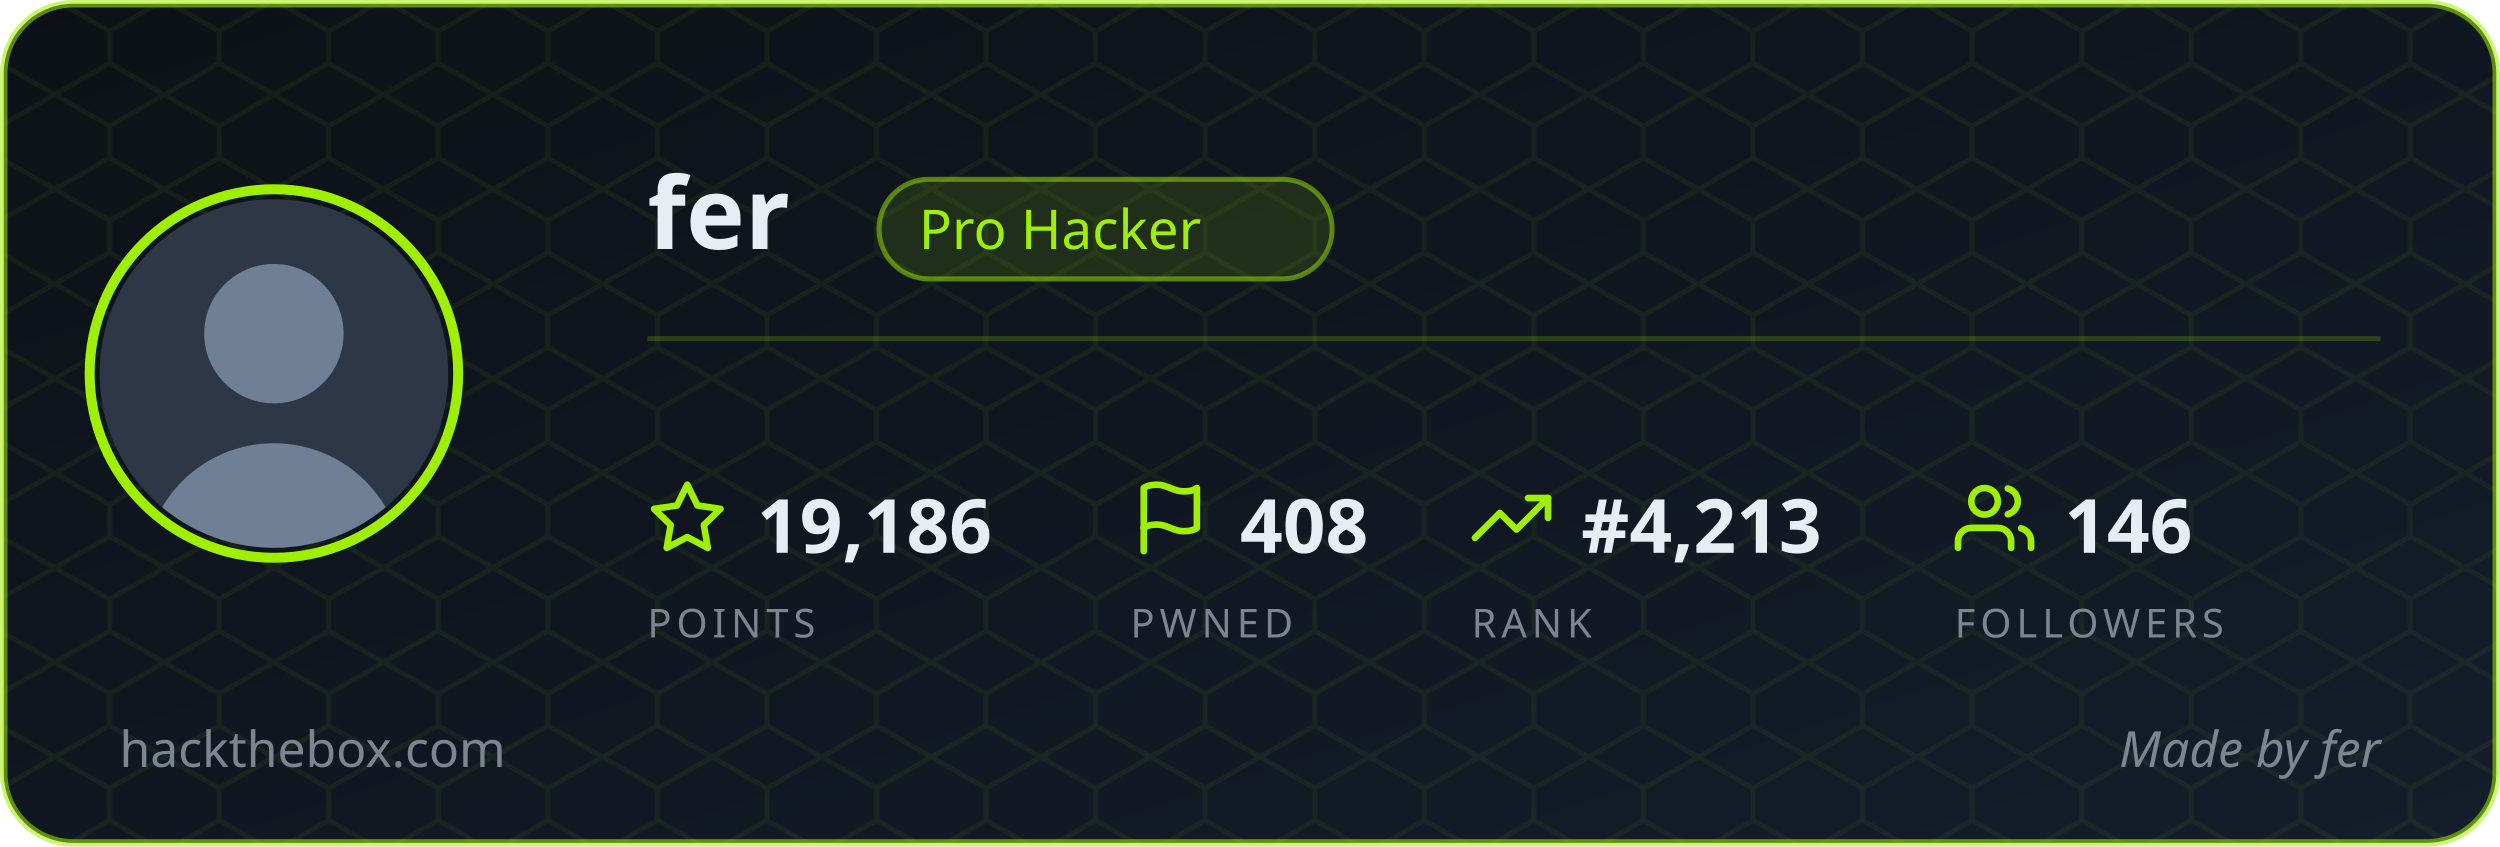
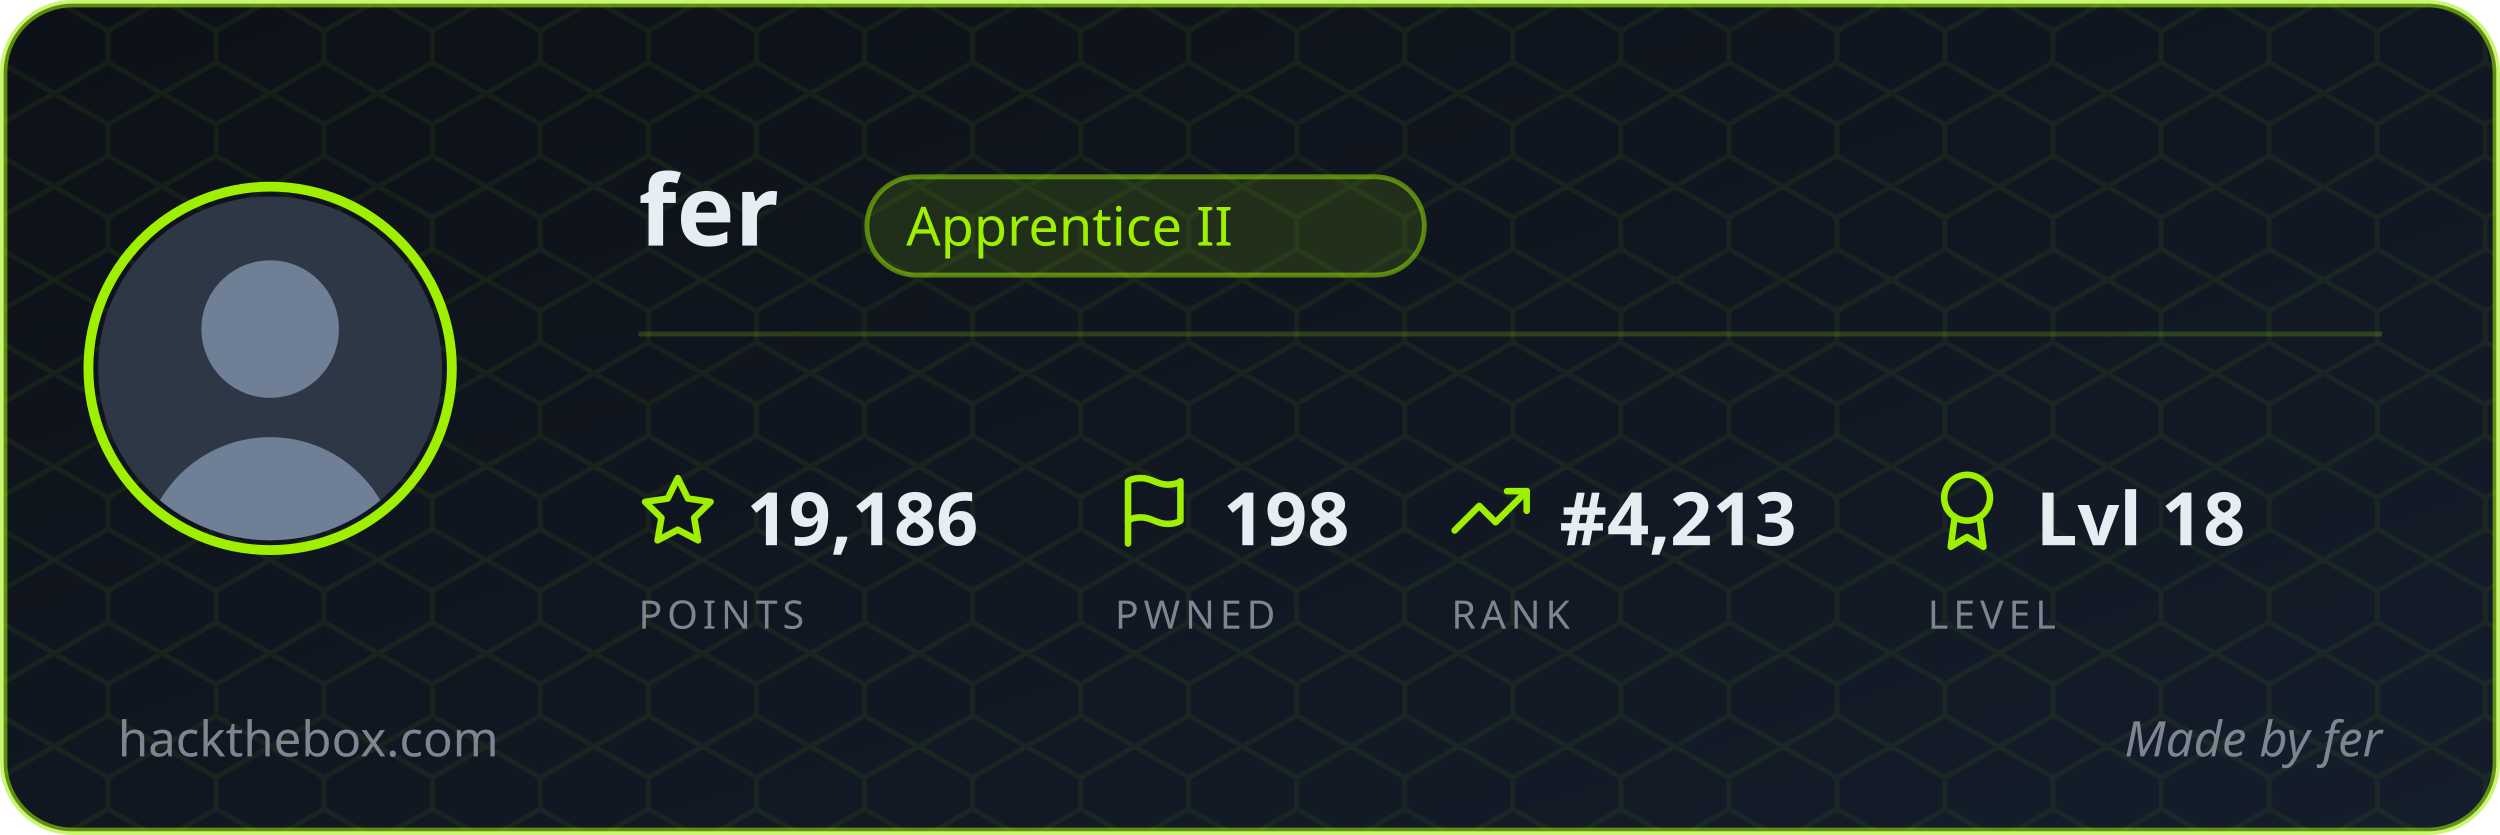
- <svg xmlns="http://www.w3.org/2000/svg" width="502" height="170" viewBox="0 0 502 170" role="img" aria-label="Hack The Box profile badge for fer">
+ <svg xmlns="http://www.w3.org/2000/svg" width="509" height="170" viewBox="0 0 509 170" role="img" aria-label="Hack The Box profile badge for fer">
  <defs>
    <linearGradient id="bg" x1="0" y1="0" x2="1" y2="1">
      <stop offset="0%" stop-color="#0d1117" />
      <stop offset="100%" stop-color="#141d2b" />
    </linearGradient>
    <pattern id="hex" width="22" height="19" patternUnits="userSpaceOnUse" patternTransform="translate(0,0)">
      <path d="M11 0 L22 6.3 L22 12.7 L11 19 L0 12.7 L0 6.3 Z" fill="none" stroke="#9FEF00" stroke-opacity="0.06" stroke-width="1" />
    </pattern>
    <clipPath id="avatarClip">
      <circle cx="55" cy="75" r="35" />
    </clipPath>
  </defs>
-   <rect x="0.75" y="0.75" width="500.5" height="168.5" rx="14" fill="url(#bg)" stroke="#9FEF00" stroke-opacity="0.55" stroke-width="1.5" />
-   <rect x="0.75" y="0.75" width="500.5" height="168.5" rx="14" fill="url(#hex)" />
+   <rect x="0.75" y="0.75" width="507.5" height="168.5" rx="14" fill="url(#bg)" stroke="#9FEF00" stroke-opacity="0.55" stroke-width="1.5" />
+   <rect x="0.75" y="0.75" width="507.5" height="168.5" rx="14" fill="url(#hex)" />
  <circle cx="55" cy="75" r="37" fill="none" stroke="#9FEF00" stroke-width="2" />
  <rect x="20" y="40" width="70" height="70" fill="#2d3746" clip-path="url(#avatarClip)" />
  <circle cx="55" cy="67" r="14" fill="#6e7f96" clip-path="url(#avatarClip)" />
  <circle cx="55" cy="115" r="26" fill="#6e7f96" clip-path="url(#avatarClip)" />
  <text x="130" y="50" font-family="Verdana, sans-serif" font-size="20" font-weight="bold" fill="#e6edf3">fer</text>
  <g transform="translate(176.5,36)">
-     <rect width="91.0" height="20" rx="10" fill="#9FEF00" fill-opacity="0.12" stroke="#9FEF00" stroke-opacity="0.5" />
-     <text x="8" y="14" font-family="Verdana, sans-serif" font-size="11" fill="#9FEF00">Pro Hacker</text>
+     <rect width="113.5" height="20" rx="10" fill="#9FEF00" fill-opacity="0.12" stroke="#9FEF00" stroke-opacity="0.5" />
+     <text x="8" y="14" font-family="Verdana, sans-serif" font-size="11" fill="#9FEF00">Apprentice II</text>
  </g>
-   <line x1="130" y1="68" x2="478" y2="68" stroke="#9FEF00" stroke-opacity="0.2" stroke-width="1" />
+   <line x1="130" y1="68" x2="485" y2="68" stroke="#9FEF00" stroke-opacity="0.2" stroke-width="1" />
  <g>
    <g transform="translate(130,96) scale(0.6666667)">
      <g fill="none" stroke="#9FEF00" stroke-width="2" stroke-linecap="round" stroke-linejoin="round">
        <polygon points="12 2 15.09 8.26 22 9.27 17 14.14 18.18 21.02 12 17.77 5.82 21.02 7 14.14 2 9.27 8.91 8.26 12 2" />
      </g>
    </g>
    <text x="152" y="111" font-family="Verdana, sans-serif" font-size="15" font-weight="bold" fill="#e6edf3">19,186</text>
    <text x="130" y="128" font-family="Verdana, sans-serif" font-size="8" letter-spacing="1" fill="#7d8590">POINTS</text>
  </g>
  <g>
    <g transform="translate(227.0,96) scale(0.6666667)">
      <g fill="none" stroke="#9FEF00" stroke-width="2" stroke-linecap="round" stroke-linejoin="round">
        <path d="M4 15s1-1 4-1 5 2 8 2 4-1 4-1V3s-1 1-4 1-5-2-8-2-4 1-4 1z" />
        <line x1="4" y1="22" x2="4" y2="15" />
      </g>
    </g>
-     <text x="249.0" y="111" font-family="Verdana, sans-serif" font-size="15" font-weight="bold" fill="#e6edf3">408</text>
+     <text x="249.0" y="111" font-family="Verdana, sans-serif" font-size="15" font-weight="bold" fill="#e6edf3">198</text>
    <text x="227.0" y="128" font-family="Verdana, sans-serif" font-size="8" letter-spacing="1" fill="#7d8590">PWNED</text>
  </g>
  <g>
    <g transform="translate(295.5,96) scale(0.6666667)">
      <g fill="none" stroke="#9FEF00" stroke-width="2" stroke-linecap="round" stroke-linejoin="round">
        <polyline points="23 6 13.5 15.5 8.5 10.5 1 18" />
        <polyline points="17 6 23 6 23 12" />
      </g>
    </g>
    <text x="317.5" y="111" font-family="Verdana, sans-serif" font-size="15" font-weight="bold" fill="#e6edf3">#4,213</text>
    <text x="295.5" y="128" font-family="Verdana, sans-serif" font-size="8" letter-spacing="1" fill="#7d8590">RANK</text>
  </g>
  <g>
    <g transform="translate(392.5,96) scale(0.6666667)">
      <g fill="none" stroke="#9FEF00" stroke-width="2" stroke-linecap="round" stroke-linejoin="round">
-         <path d="M17 21v-2a4 4 0 0 0-4-4H5a4 4 0 0 0-4 4v2" />
-         <circle cx="9" cy="7" r="4" />
-         <path d="M23 21v-2a4 4 0 0 0-3-3.87" />
-         <path d="M16 3.13a4 4 0 0 1 0 7.75" />
+         <circle cx="12" cy="8" r="7" />
+         <polyline points="8.21 13.89 7 23 12 20 17 23 15.79 13.88" />
      </g>
    </g>
-     <text x="414.5" y="111" font-family="Verdana, sans-serif" font-size="15" font-weight="bold" fill="#e6edf3">146</text>
-     <text x="392.5" y="128" font-family="Verdana, sans-serif" font-size="8" letter-spacing="1" fill="#7d8590">FOLLOWERS</text>
+     <text x="414.5" y="111" font-family="Verdana, sans-serif" font-size="15" font-weight="bold" fill="#e6edf3">Lvl 18</text>
+     <text x="392.5" y="128" font-family="Verdana, sans-serif" font-size="8" letter-spacing="1" fill="#7d8590">LEVEL</text>
  </g>
  <text x="24" y="154" font-family="Verdana, sans-serif" font-size="10" fill="#7d8590">hackthebox.com</text>
-   <text x="478" y="154" text-anchor="end" font-family="Verdana, sans-serif" font-size="10" font-style="italic" fill="#7d8590">Made by fer</text>
+   <text x="485" y="154" text-anchor="end" font-family="Verdana, sans-serif" font-size="10" font-style="italic" fill="#7d8590">Made by fer</text>
</svg>
